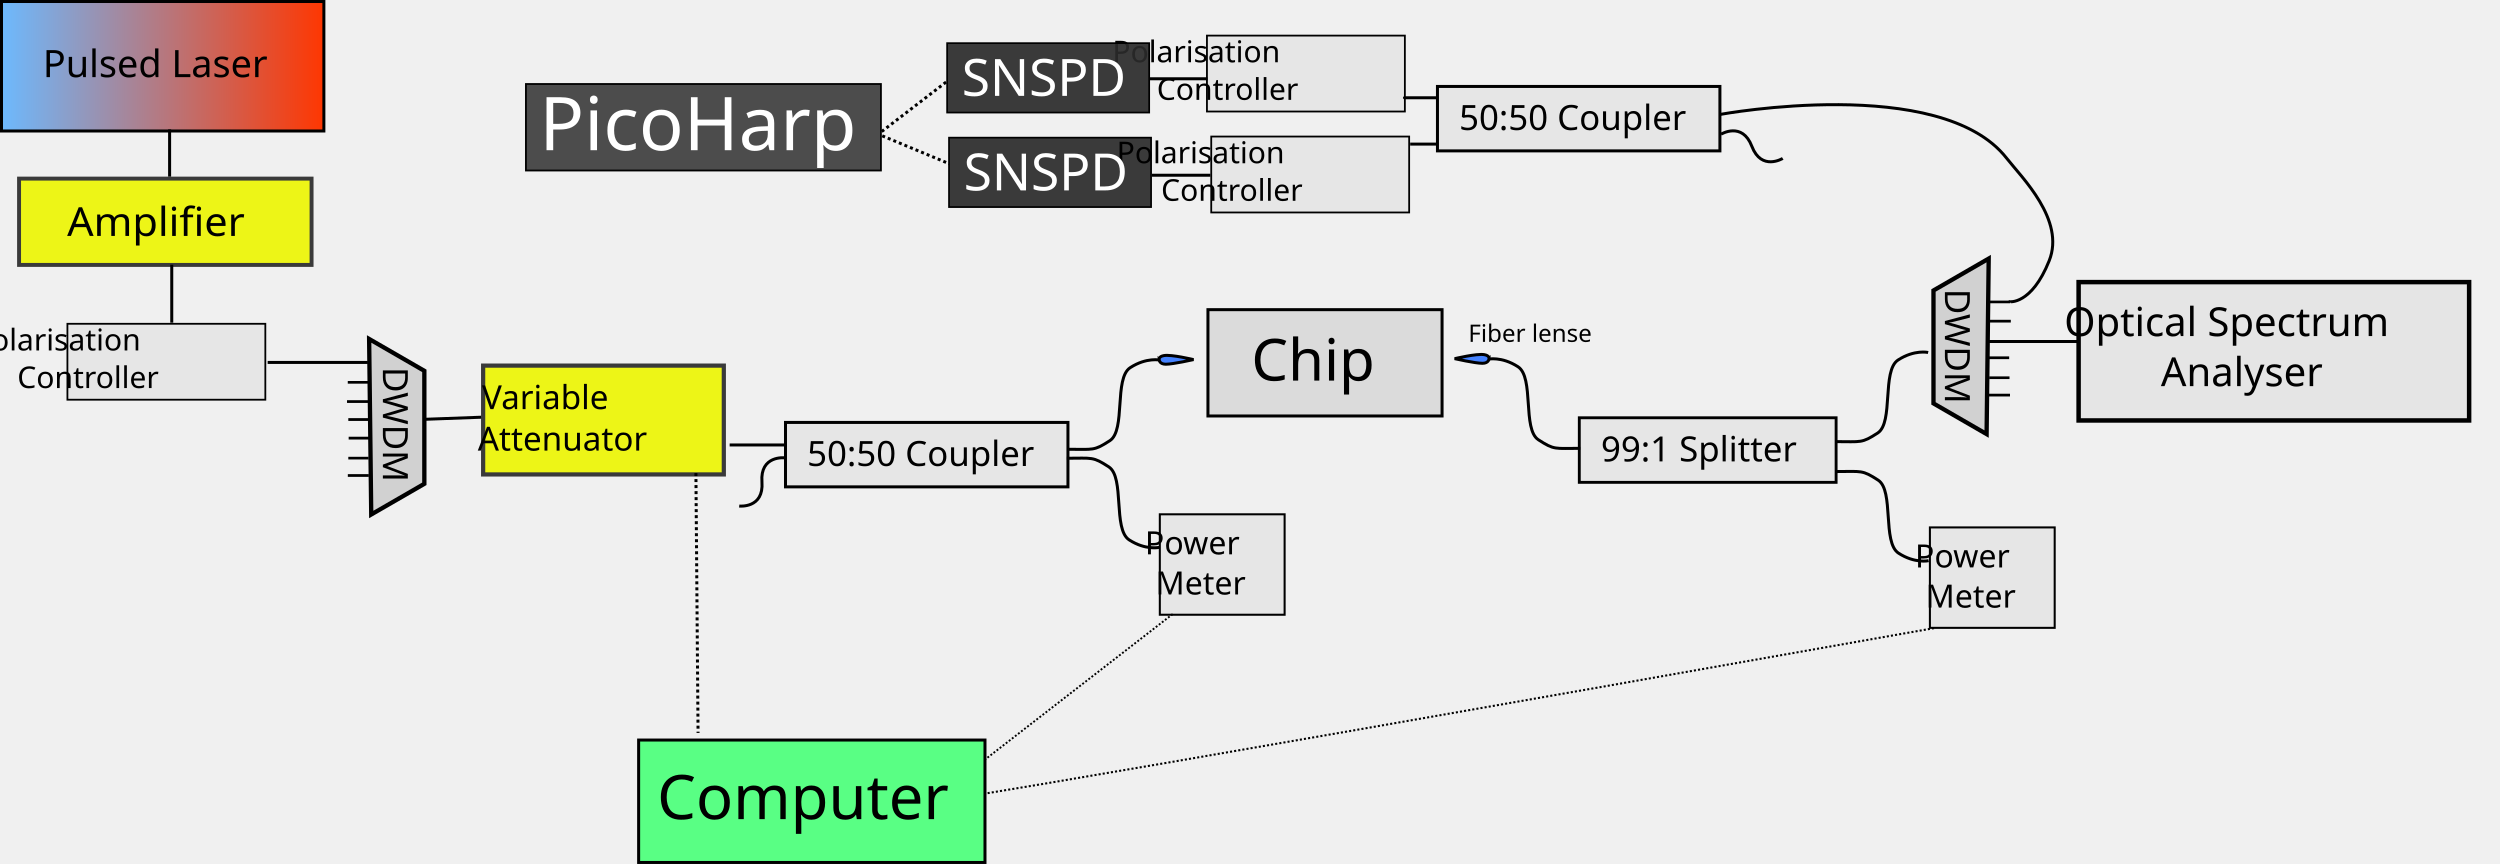
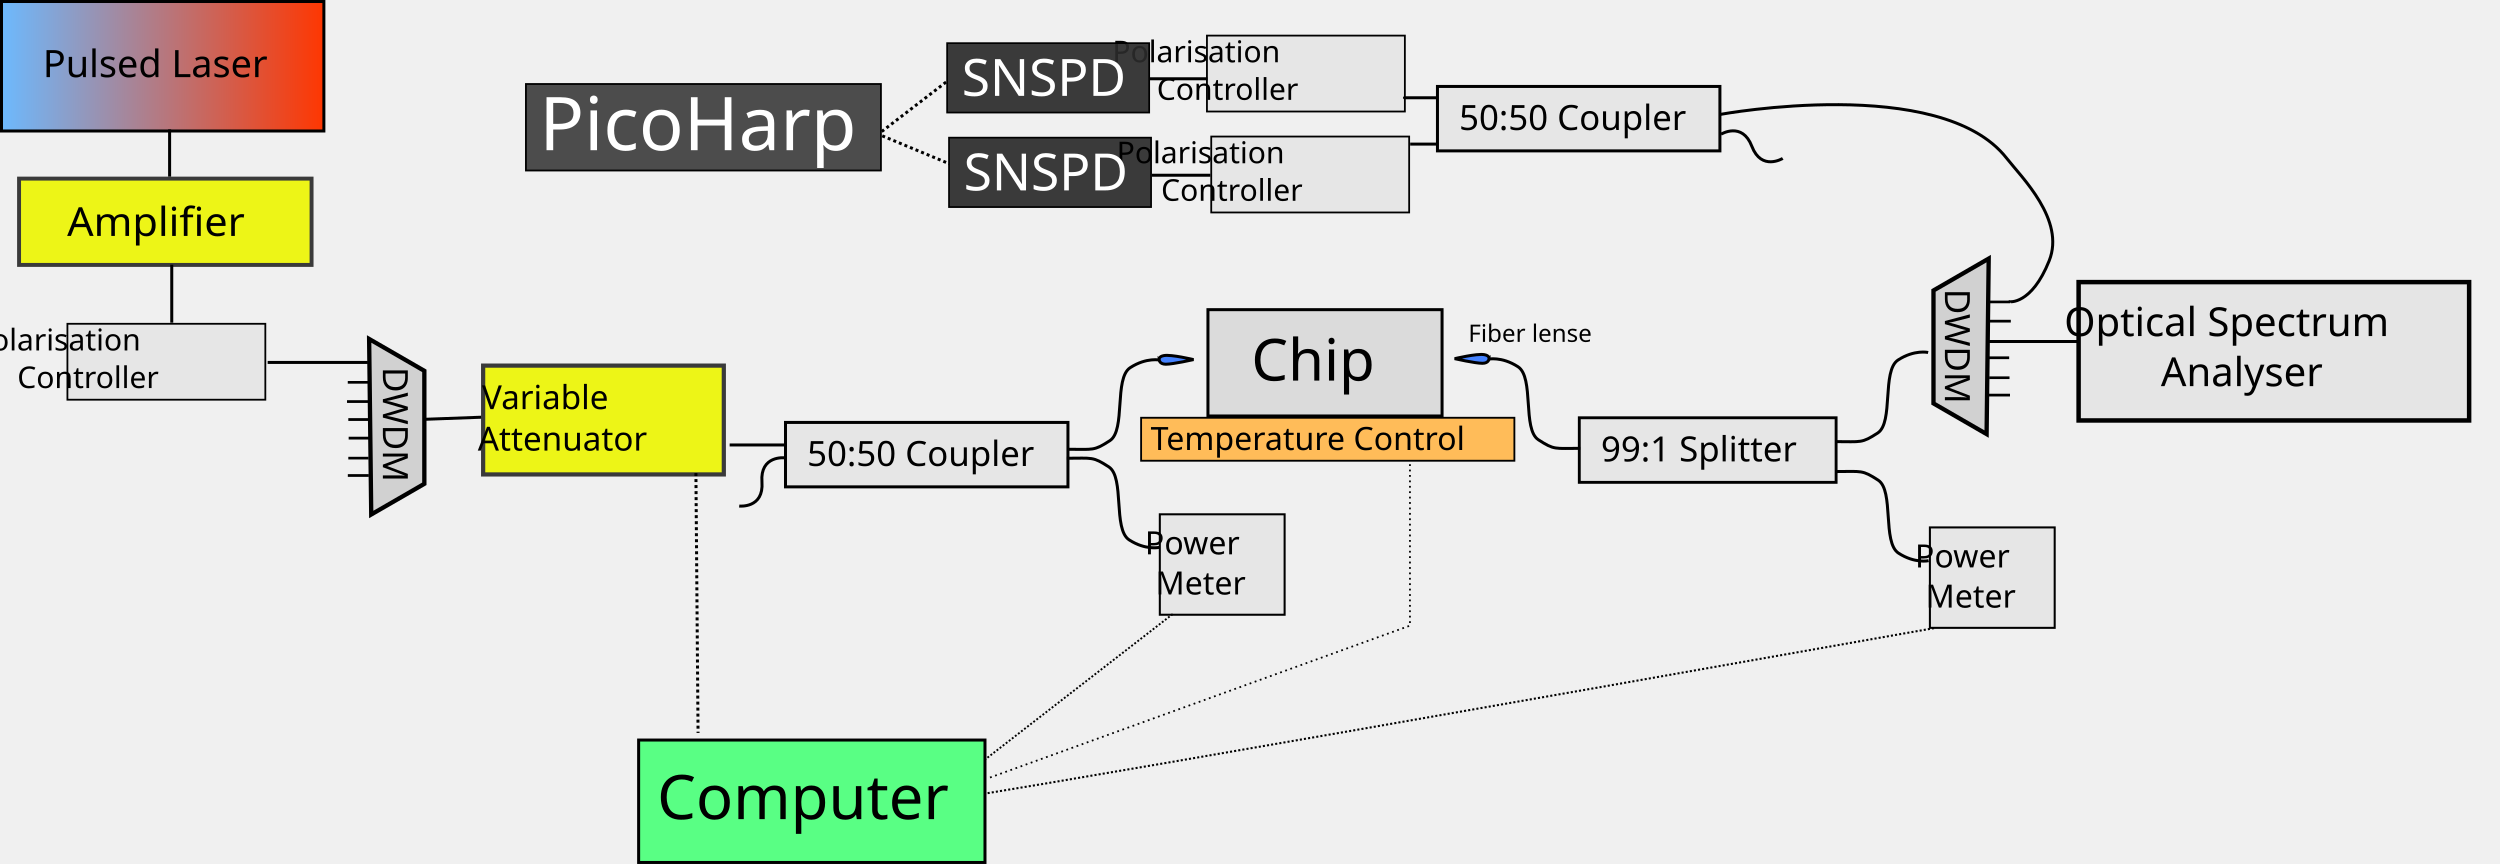
<svg xmlns="http://www.w3.org/2000/svg" xmlns:ns1="http://www.openswatchbook.org/uri/2009/osb" xmlns:xlink="http://www.w3.org/1999/xlink" width="831.39" height="287.319" id="svg2" version="1.1">
  <defs id="defs4">
    <linearGradient id="linearGradient6194">
      <stop style="stop-color:#6cbaff;stop-opacity:1;" offset="0" id="stop6196" />
      <stop style="stop-color:#ff3600;stop-opacity:1;" offset="1" id="stop6198" />
    </linearGradient>
    <linearGradient id="linearGradient4730">
      <stop style="stop-color:#6cd600;stop-opacity:1;" offset="0" id="stop4732" />
      <stop id="stop4742" offset="0.25" style="stop-color:#6cd600;stop-opacity:0.749;" />
      <stop id="stop4740" offset="0.5" style="stop-color:#69d600;stop-opacity:0.498;" />
      <stop style="stop-color:#6cd600;stop-opacity:0;" offset="1" id="stop4734" />
    </linearGradient>
    <linearGradient id="linearGradient4253" ns1:paint="solid">
      <stop style="stop-color:#000000;stop-opacity:1;" offset="0" id="stop4255" />
    </linearGradient>
    <marker orient="auto" refY="0" refX="0" id="Arrow1Lstart" style="overflow:visible">
      <path id="path3813" d="M 0,0 5,-5 -12.5,0 5,5 0,0 z" style="fill-rule:evenodd;stroke:#000000;stroke-width:1pt" transform="matrix(0.8,0,0,0.8,10,0)" />
    </marker>
    <linearGradient xlink:href="#linearGradient6194" id="linearGradient6200" x1="8.063" y1="706.771" x2="116.27" y2="706.771" gradientUnits="userSpaceOnUse" gradientTransform="translate(5,-104.2857)" />
  </defs>
  <g id="layer1" transform="translate(-13.06349,-580.4537)">
    <rect style="fill:#2b2b2b;fill-opacity:0.919;stroke:#000000;stroke-width:0.574;stroke-miterlimit:4;stroke-opacity:1;stroke-dasharray:none;stroke-dashoffset:0" id="rect7194" width="67.195" height="23.082" x="328.665" y="626.232" />
    <rect style="fill:url(#linearGradient6200);fill-opacity:1;stroke:#000000;stroke-width:1;stroke-miterlimit:4;stroke-opacity:1;stroke-dasharray:none" id="rect3009" width="107.207" height="43.062" x="13.563" y="580.954" />
    <text xml:space="preserve" style="font-size:27.961px;font-style:normal;font-weight:normal;line-height:125%;letter-spacing:0px;word-spacing:0px;fill:#000000;fill-opacity:1;stroke:none;font-family:Sans" x="27.317" y="606.103" id="text4259">
      <tspan id="tspan4261" x="27.317" y="606.103" style="font-size:12.582px">Pulsed Laser</tspan>
    </text>
    <text xml:space="preserve" style="font-size:40px;font-style:normal;font-weight:normal;line-height:125%;letter-spacing:0px;word-spacing:0px;fill:#000000;fill-opacity:1;stroke:none;font-family:Sans" x="68.342" y="697.005" id="text4287">
      <tspan id="tspan4289" x="68.342" y="697.005" style="font-size:10px;text-align:center;text-anchor:middle">Polarisation</tspan>
      <tspan x="68.342" y="709.505" style="font-size:10px;text-align:center;text-anchor:middle" id="tspan4291">Controller</tspan>
    </text>
    <rect style="fill:#000000;fill-opacity:0.045;stroke:#000000;stroke-width:0.6;stroke-miterlimit:4;stroke-opacity:1;stroke-dasharray:none" id="rect3009-1" width="65.821" height="25.248" x="35.482" y="688.131" />
    <path style="fill:#4a4a4a;fill-opacity:0.19;stroke:#000000;stroke-width:1.438;stroke-linecap:butt;stroke-linejoin:miter;stroke-miterlimit:4;stroke-opacity:1;stroke-dasharray:none" d="m 136.518,751.544 17.663,-10.198 0,-37.564 -18.362,-10.601 z" id="path4348-4" />
    <text xml:space="preserve" style="font-size:11.622px;font-style:normal;font-weight:normal;line-height:125%;letter-spacing:0px;word-spacing:0px;fill:#000000;fill-opacity:1;stroke:none;font-family:Sans" x="702.512" y="-140.39" id="text4350-7" transform="matrix(0,1,-1,0,0,0)">
      <tspan id="tspan4352-5" x="702.512" y="-140.39">DWDM</tspan>
    </text>
    <rect style="fill:#000000;fill-opacity:0.045;stroke:#000000;stroke-width:1;stroke-miterlimit:4;stroke-opacity:1;stroke-dasharray:none" id="rect4378" width="93.929" height="21.429" x="274.286" y="720.934" />
    <text xml:space="preserve" style="font-size:11.584px;font-style:normal;font-weight:normal;line-height:125%;letter-spacing:0px;word-spacing:0px;fill:#000000;fill-opacity:1;stroke:none;font-family:Sans" x="281.474" y="735.416" id="text4380">
      <tspan id="tspan4382" x="281.474" y="735.416">50:50 Coupler</tspan>
    </text>
    <path style="fill:none;stroke:#000000;stroke-width:1px;stroke-linecap:butt;stroke-linejoin:miter;stroke-opacity:1" d="m 255.714,728.434 c 18.571,0 18.571,0 18.571,0" id="path4394" />
    <path style="fill:none;stroke:#000000;stroke-width:1px;stroke-linecap:butt;stroke-linejoin:miter;stroke-opacity:1" d="m 368.214,729.862 c 8.571,0 8.571,0.615 13.929,-2.857 5.358,-3.472 1.328,-20.749 6.786,-24.286 5.457,-3.537 10,-2.5 10,-2.5" id="path4451" />
    <path style="fill:none;stroke:#000000;stroke-width:1px;stroke-linecap:butt;stroke-linejoin:miter;stroke-opacity:1" d="m 367.857,732.848 c 8.571,0 8.571,-0.615 13.929,2.857 5.358,3.472 1.328,20.749 6.786,24.286 5.457,3.537 10,2.5 10,2.5" id="path4451-4" />
    <rect style="fill:#000000;fill-opacity:0.045;stroke:#000000;stroke-width:0.955;stroke-miterlimit:4;stroke-opacity:1;stroke-dasharray:none" id="rect4378-9" width="85.403" height="21.474" x="538.27" y="719.387" />
    <text xml:space="preserve" style="font-size:11.584px;font-style:normal;font-weight:normal;line-height:125%;letter-spacing:0px;word-spacing:0px;fill:#000000;fill-opacity:1;stroke:none;font-family:Sans" x="545.481" y="733.891" id="text4380-3">
      <tspan id="tspan4382-4" x="545.481" y="733.891">99:1 Splitter</tspan>
    </text>
    <path style="fill:none;stroke:#000000;stroke-width:1px;stroke-linecap:butt;stroke-linejoin:miter;stroke-opacity:1" d="m 102.074,700.974 c 33.335,0 33.335,0 33.335,0" id="path6206" />
    <path style="fill:none;stroke:#000000;stroke-width:0.902px;stroke-linecap:butt;stroke-linejoin:miter;stroke-opacity:1" d="m 135.725,738.585 c -6.991,0 -6.991,0 -6.991,0" id="path6210" />
    <path style="fill:none;stroke:#000000;stroke-width:0.914px;stroke-linecap:butt;stroke-linejoin:miter;stroke-opacity:1" d="m 135.982,726.157 c -6.969,0 -6.969,0 -6.969,0" id="path6214" />
    <path style="fill:none;stroke:#000000;stroke-width:0.914px;stroke-linecap:butt;stroke-linejoin:miter;stroke-opacity:1" d="m 135.863,719.972 c -6.969,0 -6.969,0 -6.969,0" id="path6214-6" />
    <path style="fill:none;stroke:#000000;stroke-width:0.887px;stroke-linecap:butt;stroke-linejoin:miter;stroke-opacity:1" d="m 135.651,732.809 c -6.754,0 -6.754,0 -6.754,0" id="path6210-7" />
    <path style="fill:none;stroke:#000000;stroke-width:0.902px;stroke-linecap:butt;stroke-linejoin:miter;stroke-opacity:1" d="m 135.457,713.996 c -6.991,0 -6.991,0 -6.991,0" id="path6210-0" />
    <path style="fill:none;stroke:#000000;stroke-width:0.887px;stroke-linecap:butt;stroke-linejoin:miter;stroke-opacity:1" d="m 135.472,707.594 c -6.754,0 -6.754,0 -6.754,0" id="path6210-7-8" />
    <text xml:space="preserve" style="font-size:8.035px;font-style:normal;font-weight:normal;line-height:125%;letter-spacing:0px;word-spacing:0px;fill:#000000;fill-opacity:1;stroke:none;font-family:Sans" x="501.36" y="694.148" id="text6281">
      <tspan x="501.36" y="694.148" id="tspan6299">Fiber lense</tspan>
    </text>
    <rect style="fill:#edf505;fill-opacity:0.919;stroke:#3a3a3a;stroke-width:1.309;stroke-miterlimit:4;stroke-opacity:1;stroke-dasharray:none;stroke-dashoffset:0" id="rect6594" width="97.272" height="28.701" x="19.403" y="639.851" />
    <text xml:space="preserve" style="font-size:13.538px;font-style:normal;font-weight:normal;line-height:125%;letter-spacing:0px;word-spacing:0px;fill:#000000;fill-opacity:1;stroke:none;font-family:Sans" x="34.734" y="671.292" id="text6596" transform="scale(1.018796,0.9815507)">
      <tspan id="tspan6598" x="34.734" y="671.292">Amplifier</tspan>
    </text>
    <path style="fill:none;stroke:#000000;stroke-width:1px;stroke-linecap:butt;stroke-linejoin:miter;stroke-opacity:1" d="m 69.468,639.201 0,-15.714" id="path6628" />
    <rect style="fill:#edf505;fill-opacity:0.919;stroke:#3a3a3a;stroke-width:1.401;stroke-miterlimit:4;stroke-opacity:1;stroke-dasharray:none;stroke-dashoffset:0" id="rect6630" width="80.037" height="36.191" x="173.735" y="702.04" />
    <text xml:space="preserve" style="font-size:22.083px;font-style:normal;font-weight:normal;line-height:125%;letter-spacing:0px;word-spacing:0px;fill:#000000;fill-opacity:1;stroke:none;font-family:Sans" x="214.465" y="716.503" id="text6632">
      <tspan id="tspan6634" x="214.465" y="716.503" style="font-size:11.042px;text-align:center;text-anchor:middle">Variable</tspan>
      <tspan x="214.465" y="730.305" id="tspan6636" style="font-size:11.042px;text-align:center;text-anchor:middle">Attenuator</tspan>
    </text>
    <path style="fill:none;stroke:#000000;stroke-width:1px;stroke-linecap:butt;stroke-linejoin:miter;stroke-opacity:1" d="m 62.143,3.534 0,19.286" id="path6646" transform="translate(8.039441,664.9527)" />
    <path style="fill:none;stroke:#000000;stroke-width:1px;stroke-linecap:butt;stroke-linejoin:miter;stroke-opacity:1" d="m 160,138.748 c -19.286,0.714 -19.286,0.714 -19.286,0.714" id="path6877" transform="translate(13.06349,580.4537)" />
    <path style="fill:none;stroke:#000000;stroke-width:1;stroke-linecap:butt;stroke-linejoin:miter;stroke-miterlimit:4;stroke-opacity:1;stroke-dasharray:1, 1;stroke-dashoffset:0" d="m 244.492,737.773 0.714,86.429" id="path6879" />
    <path style="fill:#4a4a4a;fill-opacity:0.19;stroke:#000000;stroke-width:1.438;stroke-linecap:butt;stroke-linejoin:miter;stroke-miterlimit:4;stroke-opacity:1;stroke-dasharray:none" d="m 673.717,724.811 -17.663,-10.198 0,-37.564 18.362,-10.601 z" id="path4348-4-9" />
    <text xml:space="preserve" style="font-size:11.622px;font-style:normal;font-weight:normal;line-height:125%;letter-spacing:0px;word-spacing:0px;fill:#000000;fill-opacity:1;stroke:none;font-family:Sans" x="676.494" y="-659.854" id="text4350-7-3" transform="matrix(0,1,-1,0,0,0)">
      <tspan id="tspan4352-5-0" x="676.494" y="-659.854">DWDM</tspan>
    </text>
    <path style="fill:none;stroke:#000000;stroke-width:0.902px;stroke-linecap:butt;stroke-linejoin:miter;stroke-opacity:1" d="m 674.51,711.853 c 6.991,0 6.991,0 6.991,0" id="path6210-5" />
    <path style="fill:none;stroke:#000000;stroke-width:0.914px;stroke-linecap:butt;stroke-linejoin:miter;stroke-opacity:1" d="m 674.253,699.425 c 6.969,0 6.969,0 6.969,0" id="path6214-3" />
    <path style="fill:none;stroke:#000000;stroke-width:0.887px;stroke-linecap:butt;stroke-linejoin:miter;stroke-opacity:1" d="m 674.584,706.077 c 6.754,0 6.754,0 6.754,0" id="path6210-7-5" />
    <path style="fill:none;stroke:#000000;stroke-width:0.902px;stroke-linecap:butt;stroke-linejoin:miter;stroke-opacity:1" d="m 674.778,687.264 c 6.991,0 6.991,0 6.991,0" id="path6210-0-9" />
    <path style="fill:none;stroke:#000000;stroke-width:0.887px;stroke-linecap:butt;stroke-linejoin:miter;stroke-opacity:1" d="m 674.763,680.862 c 6.754,0 6.754,0 6.754,0" id="path6210-7-8-4" />
    <path style="fill:none;stroke:#000000;stroke-width:1px;stroke-linecap:butt;stroke-linejoin:miter;stroke-opacity:1" d="m 661.25,113.569 29.643,0" id="path7066" transform="translate(13.06349,580.4537)" />
    <rect style="fill:#000000;fill-opacity:0.045;stroke:#000000;stroke-width:1;stroke-miterlimit:4;stroke-opacity:1;stroke-dasharray:none" id="rect4378-6" width="93.929" height="21.429" x="491.099" y="609.201" />
    <text xml:space="preserve" style="font-size:11.584px;font-style:normal;font-weight:normal;line-height:125%;letter-spacing:0px;word-spacing:0px;fill:#000000;fill-opacity:1;stroke:none;font-family:Sans" x="498.288" y="623.684" id="text4380-9">
      <tspan id="tspan4382-5" x="498.288" y="623.684">50:50 Coupler</tspan>
    </text>
    <text xml:space="preserve" style="font-size:40px;font-style:normal;font-weight:normal;line-height:125%;letter-spacing:0px;word-spacing:0px;fill:#000000;fill-opacity:1;stroke:none;font-family:Sans" x="447.299" y="601.166" id="text4287-8">
      <tspan id="tspan4289-8" x="447.299" y="601.166" style="font-size:10px;text-align:center;text-anchor:middle">Polarisation</tspan>
      <tspan x="447.299" y="613.666" style="font-size:10px;text-align:center;text-anchor:middle" id="tspan4291-1">Controller</tspan>
    </text>
    <rect style="fill:#000000;fill-opacity:0.045;stroke:#000000;stroke-width:0.6;stroke-miterlimit:4;stroke-opacity:1;stroke-dasharray:none" id="rect3009-1-5" width="65.821" height="25.248" x="414.439" y="592.292" />
    <text xml:space="preserve" style="font-size:40px;font-style:normal;font-weight:normal;line-height:125%;letter-spacing:0px;word-spacing:0px;fill:#000000;fill-opacity:1;stroke:none;font-family:Sans" x="448.727" y="634.737" id="text4287-2">
      <tspan id="tspan4289-7" x="448.727" y="634.737" style="font-size:10px;text-align:center;text-anchor:middle">Polarisation</tspan>
      <tspan x="448.727" y="647.237" style="font-size:10px;text-align:center;text-anchor:middle" id="tspan4291-4">Controller</tspan>
    </text>
    <rect style="fill:#000000;fill-opacity:0.045;stroke:#000000;stroke-width:0.6;stroke-miterlimit:4;stroke-opacity:1;stroke-dasharray:none" id="rect3009-1-0" width="65.821" height="25.248" x="415.867" y="625.863" />
    <text xml:space="preserve" style="font-size:17.103px;font-style:normal;font-weight:normal;line-height:125%;letter-spacing:0px;word-spacing:0px;fill:#ffffff;fill-opacity:1;stroke:none;font-family:Sans" x="333.535" y="643.766" id="text7169">
      <tspan id="tspan7171" x="333.535" y="643.766">SNSPD</tspan>
    </text>
    <rect style="fill:#000000;fill-opacity:0.683;stroke:#000000;stroke-width:0.601;stroke-miterlimit:4;stroke-opacity:1;stroke-dasharray:none;stroke-dashoffset:0" id="rect7196" width="118.056" height="28.77" x="187.964" y="608.388" />
    <text xml:space="preserve" style="font-size:24.649px;font-style:normal;font-weight:normal;line-height:125%;letter-spacing:0px;word-spacing:0px;fill:#000000;fill-opacity:1;stroke:none;font-family:Sans" x="192.427" y="630.395" id="text7198">
      <tspan id="tspan7200" x="192.427" y="630.395" style="fill:#ffffff;fill-opacity:1">PicoHarp</tspan>
    </text>
    <rect style="fill:#2b2b2b;fill-opacity:0.919;stroke:#000000;stroke-width:0.574;stroke-miterlimit:4;stroke-opacity:1;stroke-dasharray:none;stroke-dashoffset:0" id="rect7194-4" width="67.195" height="23.082" x="328.037" y="594.803" />
    <text xml:space="preserve" style="font-size:17.103px;font-style:normal;font-weight:normal;line-height:125%;letter-spacing:0px;word-spacing:0px;fill:#ffffff;fill-opacity:1;stroke:none;font-family:Sans" x="332.907" y="612.338" id="text7169-9">
      <tspan id="tspan7171-6" x="332.907" y="612.338">SNSPD</tspan>
    </text>
    <path style="fill:none;stroke:#000000;stroke-width:1px;stroke-linecap:butt;stroke-linejoin:miter;stroke-opacity:1" d="m 668.214,100.355 c 0.017,-0.017 7.343,1.154 13.256,-13.649 C 686.888,73.143 672.337,59.024 667.271,52.559 645.358,24.595 572.143,38.033 572.143,38.033" id="path7247" transform="translate(13.06349,580.4537)" />
    <path style="fill:none;stroke:#000000;stroke-width:1px;stroke-linecap:butt;stroke-linejoin:miter;stroke-opacity:1" d="m 572.321,44.641 c 0,0 7.061,-4.342 10.268,4.018 3.207,8.36 10.268,4.018 10.268,4.018" id="path7293" transform="translate(13.06349,580.4537)" />
    <path style="fill:none;stroke:#000000;stroke-width:1px;stroke-linecap:butt;stroke-linejoin:miter;stroke-opacity:1" d="m 258.892,748.742 c 0,0 8.239,0.906 7.564,-8.022 -0.675,-8.929 7.564,-8.022 7.564,-8.022" id="path7293-7" />
    <path style="fill:none;stroke:#000000;stroke-width:1;stroke-linecap:butt;stroke-linejoin:miter;stroke-opacity:1;stroke-miterlimit:4;stroke-dasharray:1,1;stroke-dashoffset:0" d="M 293.214,43.748 314.821,27.141" id="path7313" transform="translate(13.06349,580.4537)" />
    <path style="fill:none;stroke:#000000;stroke-width:1;stroke-linecap:butt;stroke-linejoin:miter;stroke-opacity:1;stroke-miterlimit:4;stroke-dasharray:1,1;stroke-dashoffset:0" d="m 293.393,45.176 22.321,9.286" id="path7315" transform="translate(13.06349,580.4537)" />
+     <rect style="fill:#ffbc59;fill-opacity:1;stroke:#000000;stroke-width:0.615;stroke-miterlimit:4;stroke-opacity:1;stroke-dasharray:none;stroke-dashoffset:0" id="rect6530-2" width="124.135" height="14.292" x="392.546" y="719.383" />
+     <text xml:space="preserve" style="font-size:10.679px;font-style:normal;font-weight:normal;line-height:125%;letter-spacing:0px;word-spacing:0px;fill:#000000;fill-opacity:1;stroke:none;font-family:Sans" x="454.914" y="730.104" id="text4455-6">
+       <tspan x="454.914" y="730.104" id="tspan4463-05" style="text-align:center;text-anchor:middle">Temperature Control</tspan>
+     </text>
+     <path style="fill:none;stroke:#000000;stroke-width:0.6;stroke-linecap:butt;stroke-linejoin:miter;stroke-miterlimit:4;stroke-opacity:1;stroke-dasharray:0.6, 1.2;stroke-dashoffset:0" d="m 342.296,839.028 139.654,-50.508 0,-54.801" id="path4050" />
  </g>
  <g id="layer2" transform="translate(-13.06349,-580.4537)">
    <text xml:space="preserve" style="font-size:19.334px;font-style:normal;font-weight:normal;line-height:125%;letter-spacing:0px;word-spacing:0px;fill:#000000;fill-opacity:1;stroke:none;font-family:Sans" x="429.216" y="707.018" id="text4386">
      <tspan id="tspan4388" x="429.216" y="707.018">Chip</tspan>
    </text>
    <rect style="fill:#000000;fill-opacity:0.086;stroke:#000000;stroke-width:1;stroke-miterlimit:4;stroke-opacity:1;stroke-dasharray:none" id="rect4384" width="77.857" height="35.357" x="414.773" y="683.434" />
    <rect style="fill:#000000;fill-opacity:0.045;stroke:#000000;stroke-width:0.681;stroke-miterlimit:4;stroke-opacity:1;stroke-dasharray:none" id="rect4453" width="41.501" height="33.4" x="398.769" y="751.488" />
    <text xml:space="preserve" style="font-size:10.679px;font-style:normal;font-weight:normal;line-height:125%;letter-spacing:0px;word-spacing:0px;fill:#000000;fill-opacity:1;stroke:none;font-family:Sans" x="419.294" y="764.804" id="text4455">
      <tspan x="419.294" y="764.804" id="tspan4459" style="text-align:center;text-anchor:middle">Power</tspan>
      <tspan x="419.294" y="778.153" id="tspan4463" style="text-align:center;text-anchor:middle">Meter</tspan>
    </text>
    <path style="fill:#4482ff;fill-opacity:1;stroke:#000000;stroke-width:1px;stroke-linecap:butt;stroke-linejoin:miter;stroke-opacity:1" d="m 398.549,700.063 c 0,0 -0.247,-1.048 1.607,-1.362 2.479,-0.419 9.821,1.339 9.821,1.339 0,0 -6.778,1.536 -9.219,1.54 -2.167,0.003 -2.21,-1.518 -2.21,-1.518 z" id="path4483" />
    <path style="fill:none;stroke:#000000;stroke-width:1px;stroke-linecap:butt;stroke-linejoin:miter;stroke-opacity:1" d="m 538.585,729.553 c -8.571,0 -8.571,0.615 -13.929,-2.857 -5.358,-3.472 -1.328,-20.749 -6.786,-24.286 -5.457,-3.537 -10,-2.5 -10,-2.5" id="path4451-6" />
    <path style="fill:#4482ff;fill-opacity:1;stroke:#000000;stroke-width:1px;stroke-linecap:butt;stroke-linejoin:miter;stroke-opacity:1" d="m 508.25,699.754 c 0,0 0.247,-1.048 -1.607,-1.362 -2.479,-0.419 -9.821,1.339 -9.821,1.339 0,0 6.778,1.536 9.219,1.54 2.167,0.003 2.21,-1.518 2.21,-1.518 z" id="path4483-7" />
    <path style="fill:none;stroke:#000000;stroke-width:1px;stroke-linecap:butt;stroke-linejoin:miter;stroke-opacity:1" d="m 623.72,737.269 c 8.571,0 8.571,-0.615 13.929,2.857 5.358,3.472 1.328,20.749 6.786,24.286 5.457,3.537 10,2.5 10,2.5" id="path4451-4-5" />
    <rect style="fill:#000000;fill-opacity:0.045;stroke:#000000;stroke-width:0.681;stroke-miterlimit:4;stroke-opacity:1;stroke-dasharray:none" id="rect4453-9" width="41.501" height="33.4" x="654.863" y="755.85" />
    <text xml:space="preserve" style="font-size:10.679px;font-style:normal;font-weight:normal;line-height:125%;letter-spacing:0px;word-spacing:0px;fill:#000000;fill-opacity:1;stroke:none;font-family:Sans" x="675.388" y="769.166" id="text4455-0">
      <tspan x="675.388" y="769.166" id="tspan4459-1" style="text-align:center;text-anchor:middle">Power</tspan>
      <tspan x="675.388" y="782.514" id="tspan4463-0" style="text-align:center;text-anchor:middle">Meter</tspan>
    </text>
    <path style="fill:none;stroke:#000000;stroke-width:1px;stroke-linecap:butt;stroke-linejoin:miter;stroke-opacity:1" d="m 623.564,727.317 c 8.571,0 8.571,0.615 13.929,-2.857 5.358,-3.472 1.328,-20.749 6.786,-24.286 5.457,-3.537 10,-2.5 10,-2.5" id="path4451-4-5-4" />
    <rect style="fill:#000000;fill-opacity:0.047;stroke:#000000;stroke-width:1.491;stroke-miterlimit:4;stroke-opacity:1;stroke-dasharray:none" id="rect4690" width="129.868" height="46.012" x="704.319" y="674.269" />
    <text xml:space="preserve" style="font-size:19.405px;font-style:normal;font-weight:normal;line-height:125%;letter-spacing:0px;word-spacing:0px;fill:#000000;fill-opacity:1;stroke:none;font-family:Sans" x="771.204" y="692.22" id="text4692">
      <tspan x="771.204" y="692.22" id="tspan6536" style="font-size:13.322px;text-align:center;text-anchor:middle">Optical Spectrum</tspan>
      <tspan x="771.204" y="708.873" id="tspan6538" style="font-size:13.322px;text-align:center;text-anchor:middle">Analyser</tspan>
    </text>
    <path style="fill:none;stroke:#000000;stroke-width:0.644;stroke-linecap:butt;stroke-linejoin:miter;stroke-miterlimit:4;stroke-opacity:1;stroke-dasharray:0.644, 0.644;stroke-dashoffset:0" d="m 403.035,784.684 c -88.928,68.928 -88.928,68.928 -88.928,68.928" id="path6511" />
    <path style="fill:none;stroke:#000000;stroke-width:0.693;stroke-linecap:butt;stroke-linejoin:miter;stroke-miterlimit:4;stroke-opacity:1;stroke-dasharray:0.693, 0.693;stroke-dashoffset:0" d="m 656.225,789.351 c -334.71,59.358 -339.16,58.688 -339.16,58.688" id="path6513" />
    <rect style="fill:#59ff84;fill-opacity:1;stroke:#000000;stroke-width:1;stroke-miterlimit:4;stroke-opacity:1;stroke-dasharray:none;stroke-dashoffset:0" id="rect6530" width="115.179" height="40.714" x="225.446" y="826.559" />
    <text xml:space="preserve" style="font-size:20.455px;font-style:normal;font-weight:normal;line-height:125%;letter-spacing:0px;word-spacing:0px;fill:#000000;fill-opacity:1;stroke:none;font-family:Sans" x="231.583" y="852.856" id="text6532">
      <tspan id="tspan6534" x="231.583" y="852.856">Computer</tspan>
    </text>
    <path style="fill:none;stroke:#000000;stroke-width:1px;stroke-linecap:butt;stroke-linejoin:miter;stroke-opacity:1" d="m 401.536,26.195 -19.193,0" id="path7259" transform="translate(13.06349,580.4537)" />
    <path style="fill:none;stroke:#000000;stroke-width:1px;stroke-linecap:butt;stroke-linejoin:miter;stroke-opacity:1" d="m 477.802,32.508 c -11.112,0 -10.859,0 -10.859,0" id="path7261" transform="translate(13.06349,580.4537)" />
    <path style="fill:none;stroke:#000000;stroke-width:1px;stroke-linecap:butt;stroke-linejoin:miter;stroke-opacity:1" d="m 478.307,47.913 c -9.344,0 -9.344,0 -9.344,0" id="path7263" transform="translate(13.06349,580.4537)" />
    <path style="fill:none;stroke:#000000;stroke-width:1px;stroke-linecap:butt;stroke-linejoin:miter;stroke-opacity:1" d="m 402.546,58.267 c -19.193,0 -19.445,0 -19.445,0" id="path7265" transform="translate(13.06349,580.4537)" />
  </g>
</svg>
